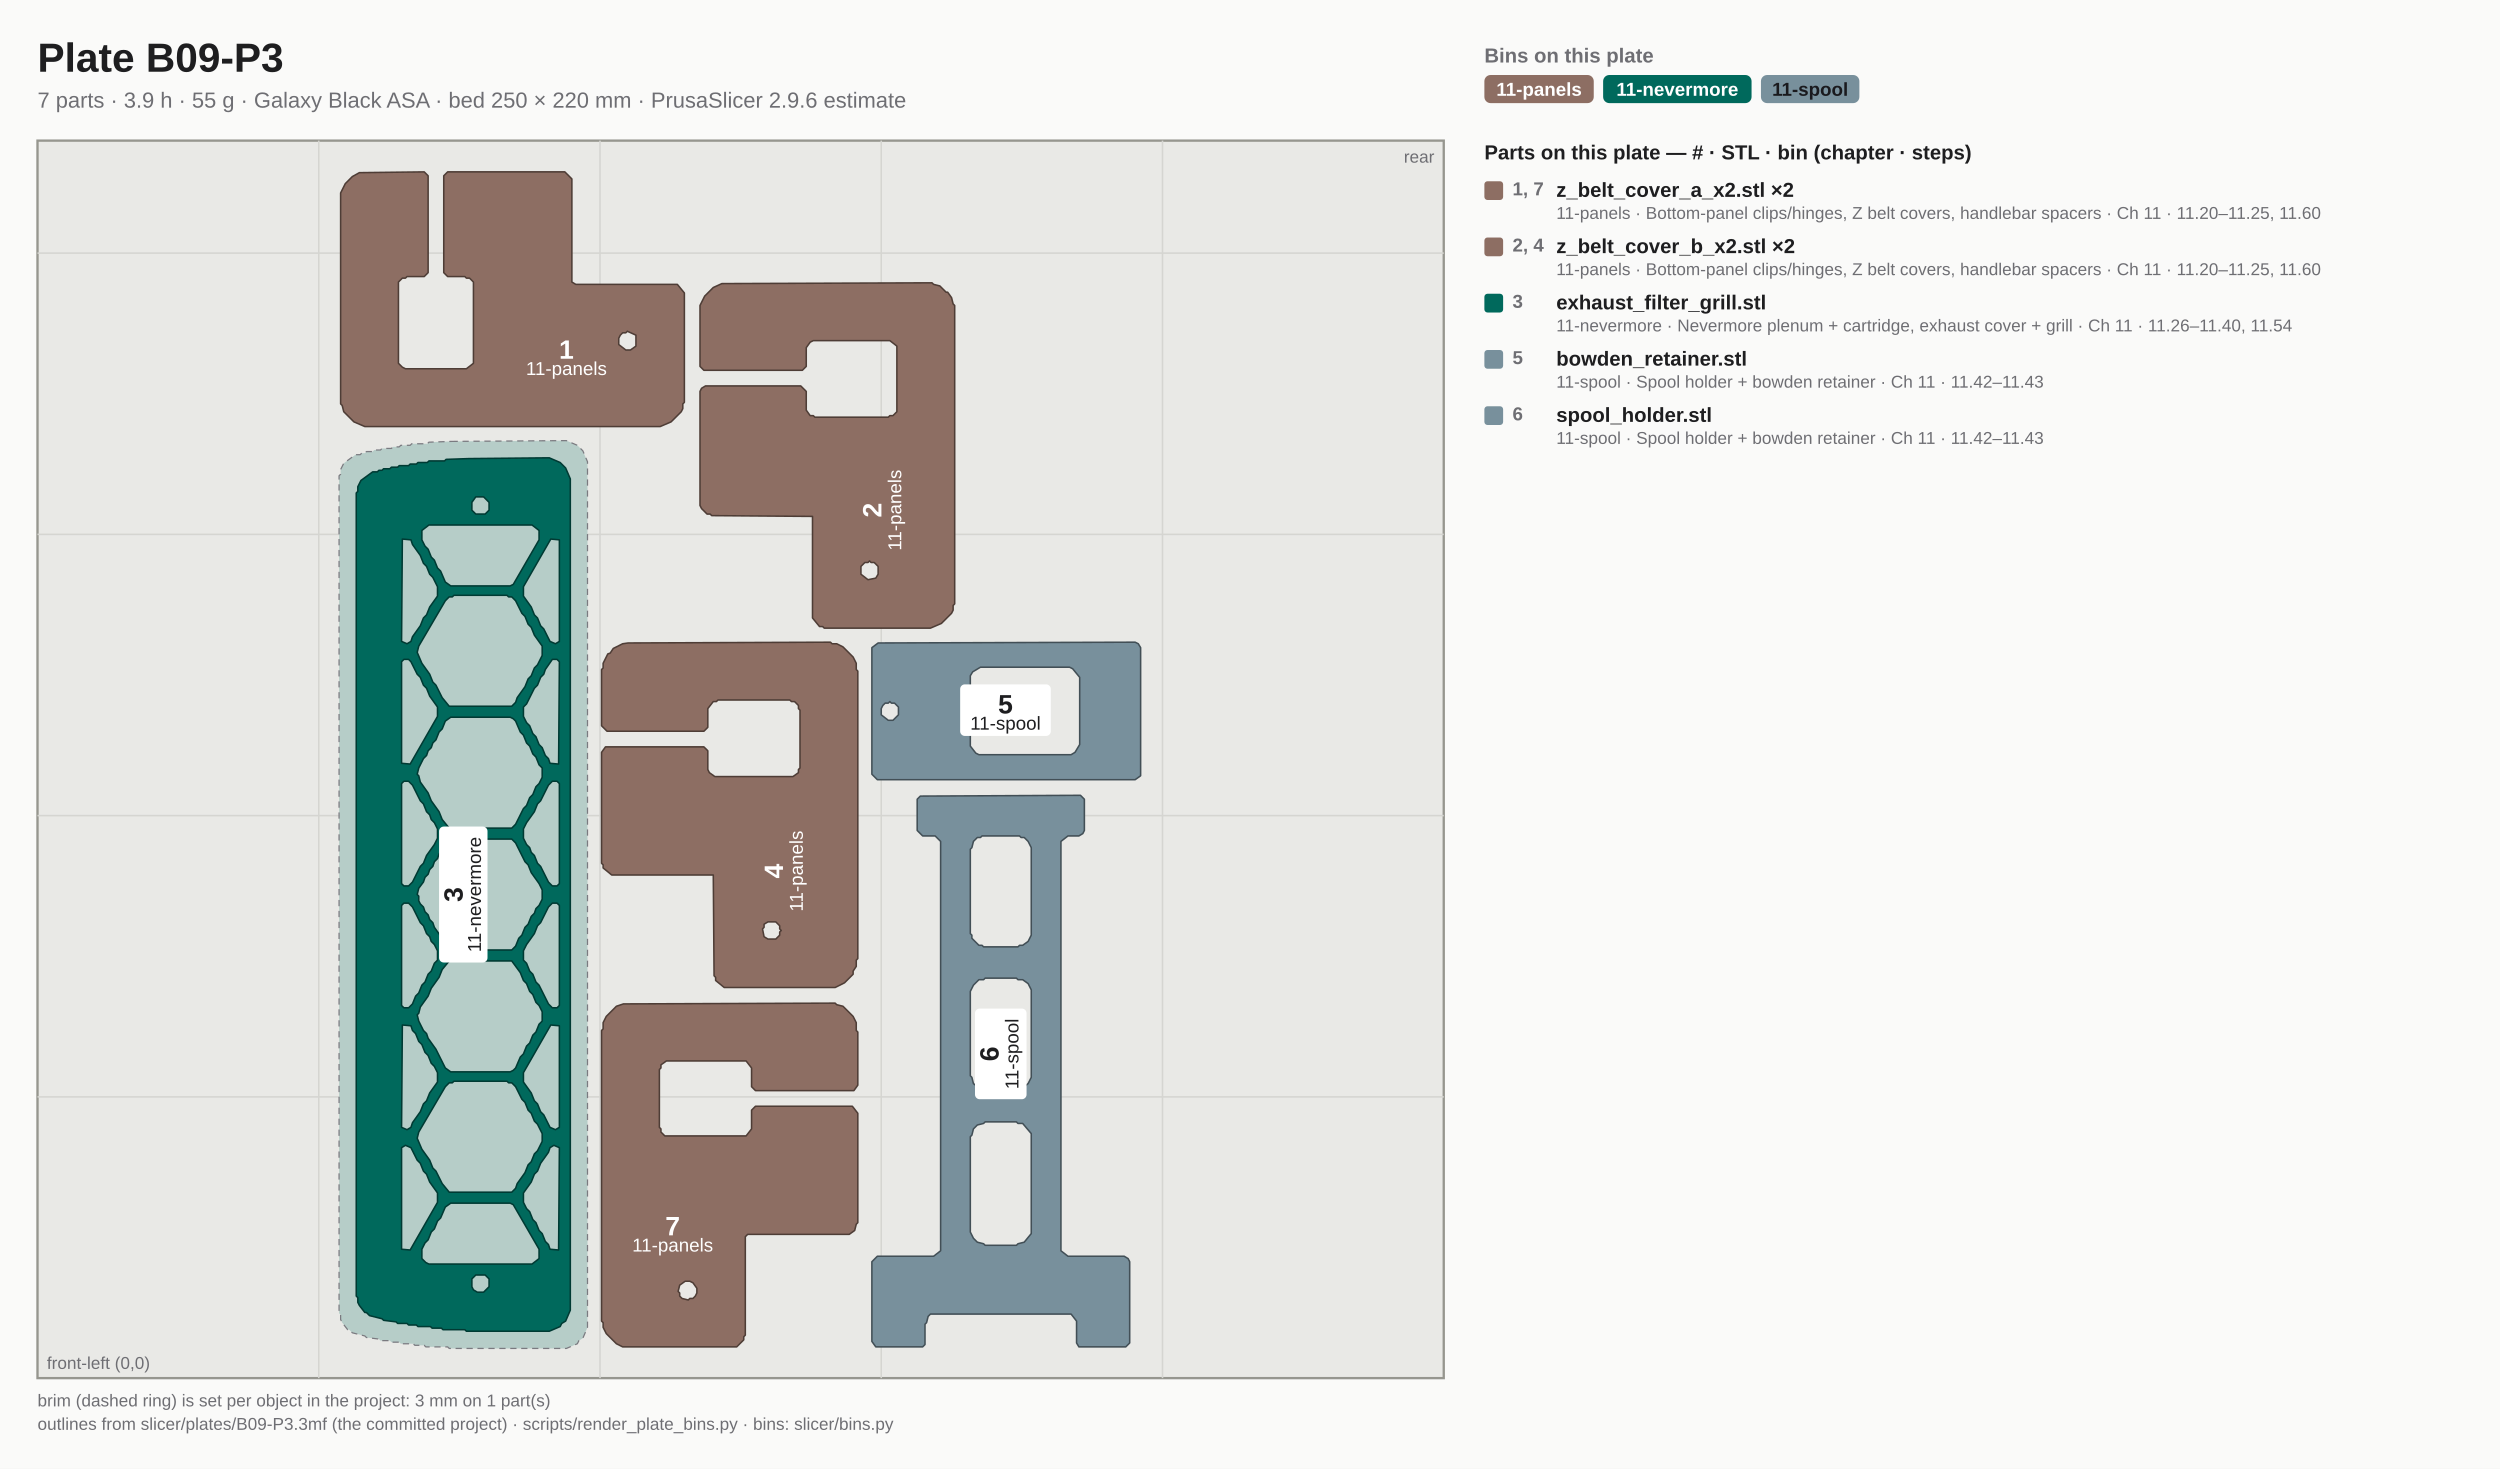
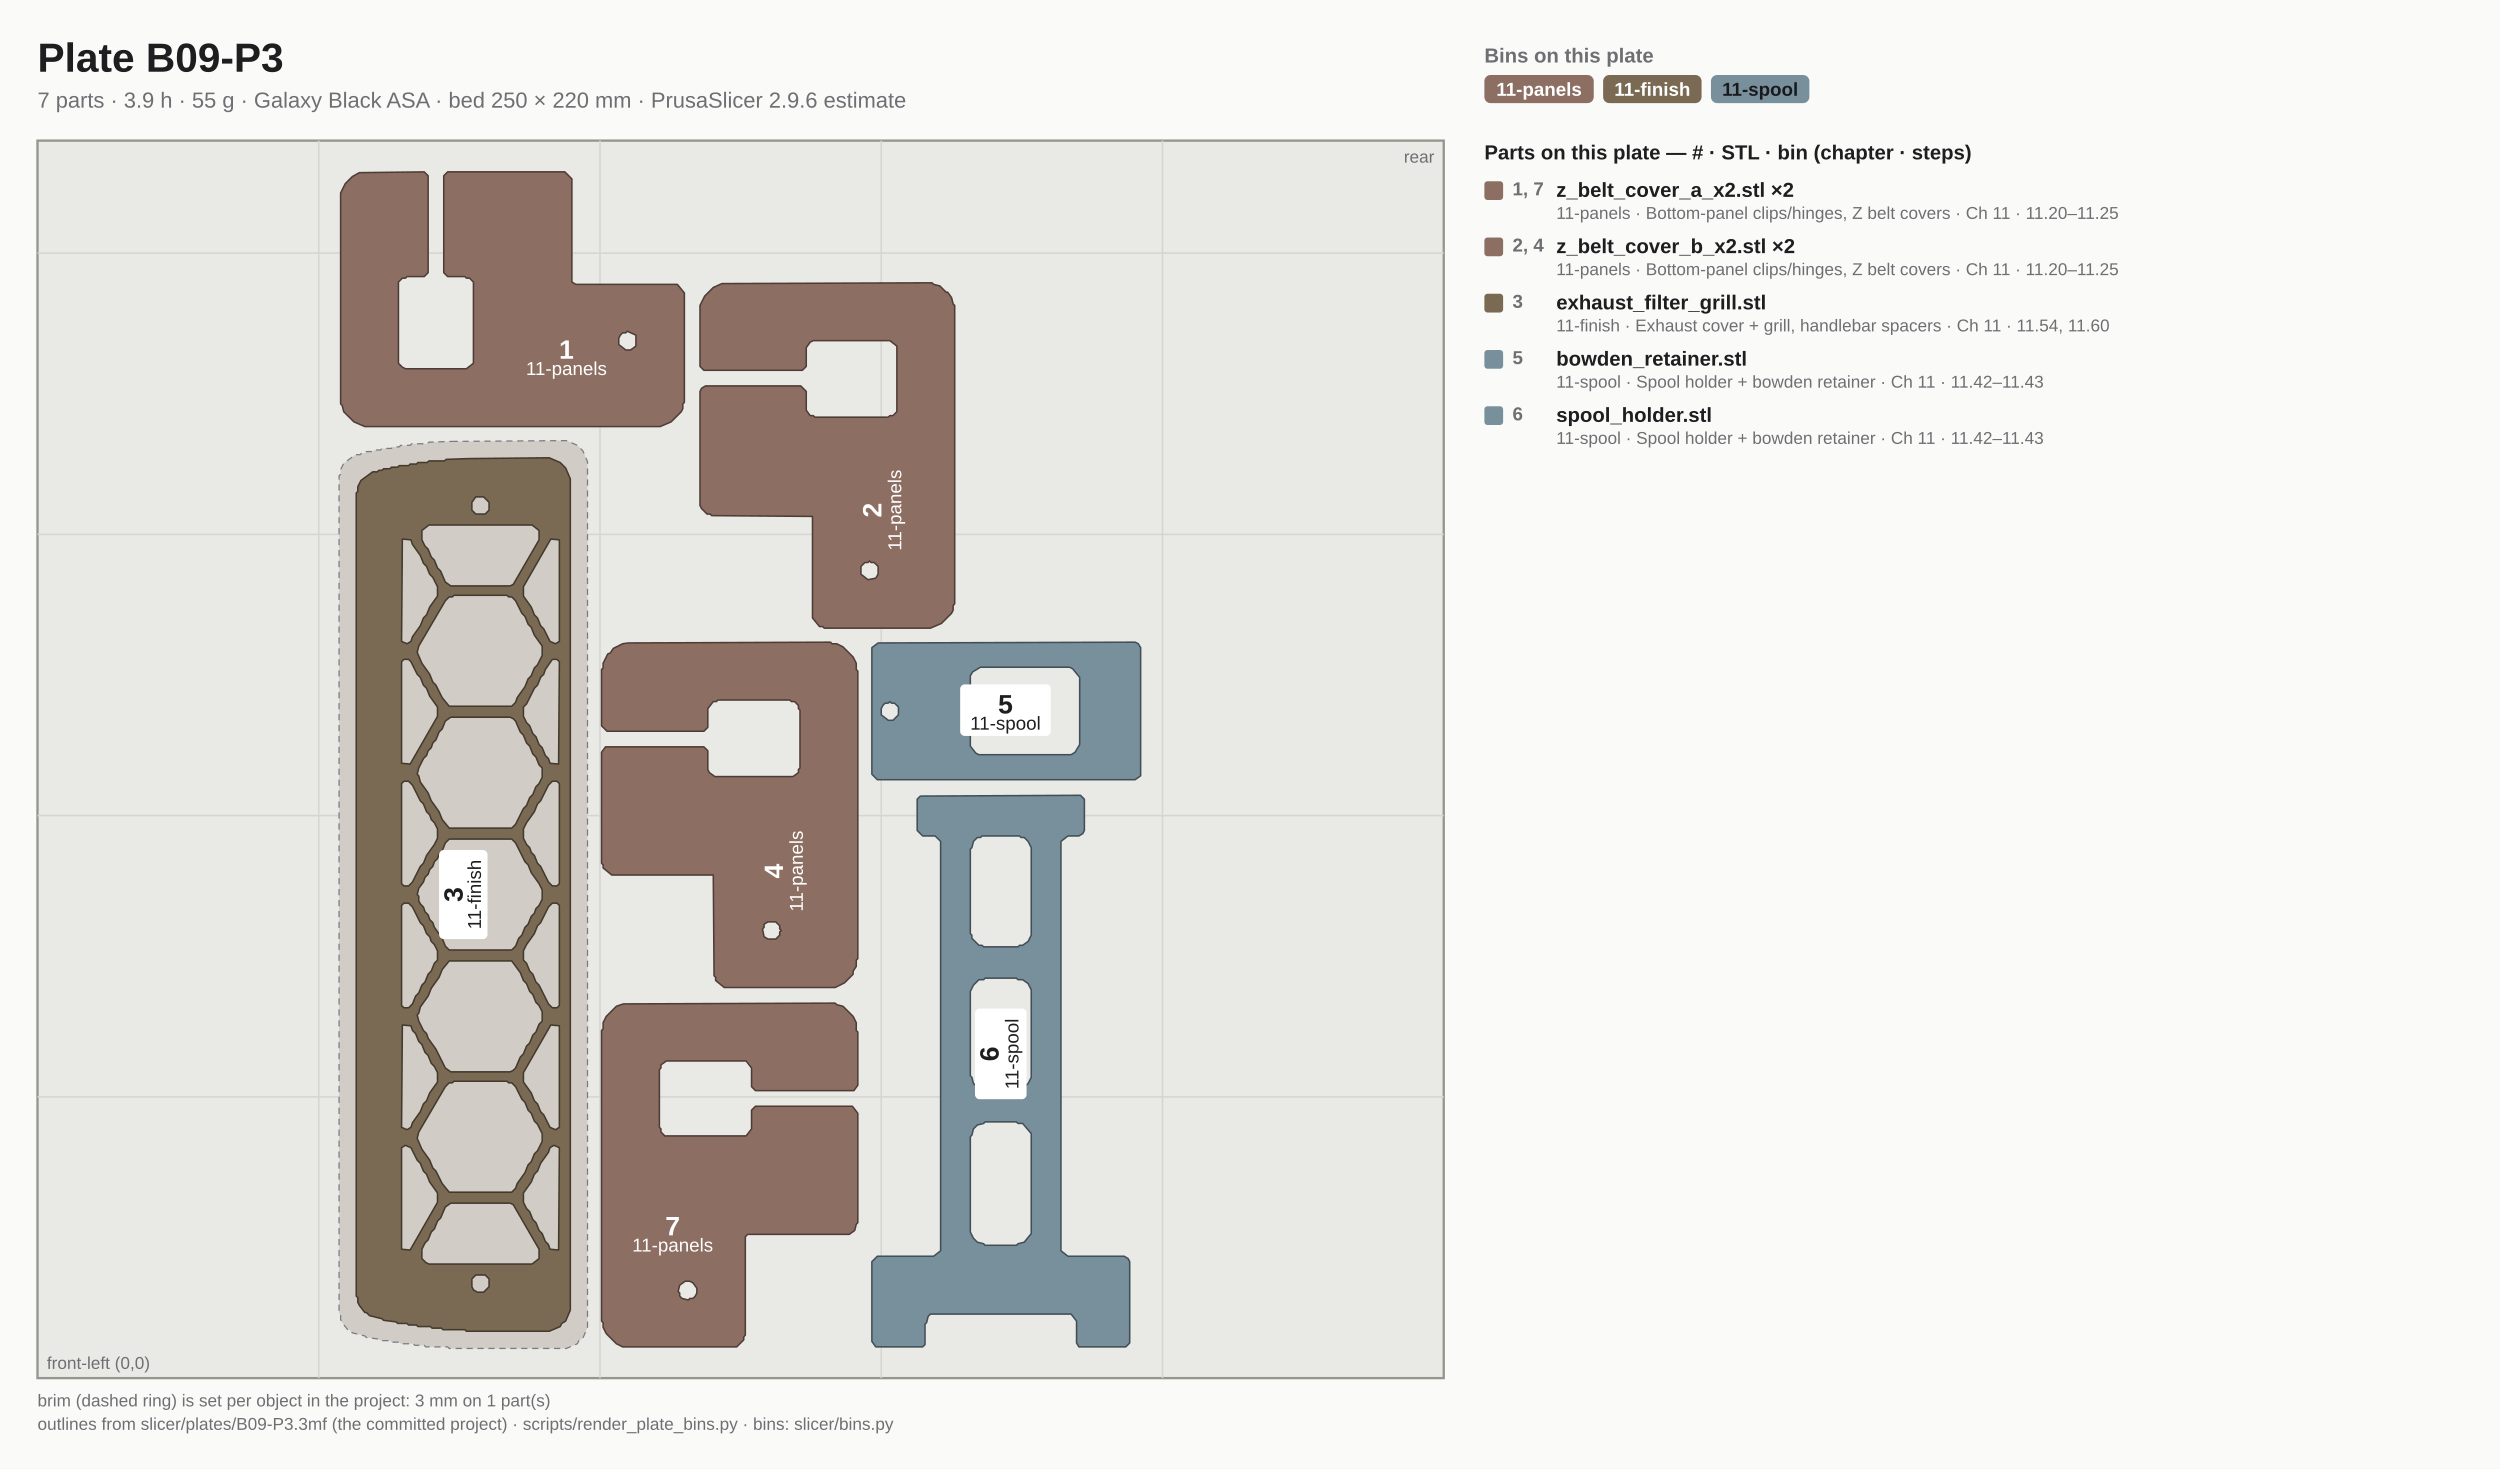
<svg xmlns="http://www.w3.org/2000/svg" width="1600" height="940" viewBox="0 0 1600 940" font-family="Arial, Helvetica, 'DejaVu Sans', sans-serif">
  <rect x="0" y="0" width="1600" height="940" fill="#fafaf9" />
  <text x="24.0" y="45.9" font-size="26" fill="#1e1e20" text-anchor="start" font-weight="bold">Plate B09-P3</text>
  <text x="24.0" y="68.9" font-size="14" fill="#6e6e73" text-anchor="start">7 parts  ·  3.9 h  ·  55 g  ·  Galaxy Black ASA  ·  bed 250 × 220 mm  ·  PrusaSlicer 2.9.6 estimate</text>
  <rect x="24.0" y="90.0" width="900.0" height="792.0" fill="#e9e9e6" stroke="#96968f" stroke-width="1.5" />
  <line x1="204.0" y1="90.0" x2="204.0" y2="882.0" stroke="#d5d5d1" stroke-width="1.0" />
  <line x1="384.0" y1="90.0" x2="384.0" y2="882.0" stroke="#d5d5d1" stroke-width="1.0" />
  <line x1="564.0" y1="90.0" x2="564.0" y2="882.0" stroke="#d5d5d1" stroke-width="1.0" />
  <line x1="744.0" y1="90.0" x2="744.0" y2="882.0" stroke="#d5d5d1" stroke-width="1.0" />
  <line x1="24.0" y1="702.0" x2="924.0" y2="702.0" stroke="#d5d5d1" stroke-width="1.0" />
  <line x1="24.0" y1="522.0" x2="924.0" y2="522.0" stroke="#d5d5d1" stroke-width="1.0" />
  <line x1="24.0" y1="342.0" x2="924.0" y2="342.0" stroke="#d5d5d1" stroke-width="1.0" />
  <line x1="24.0" y1="162.0" x2="924.0" y2="162.0" stroke="#d5d5d1" stroke-width="1.0" />
  <text x="30.0" y="876.1" font-size="11" fill="#6e6e73" text-anchor="start">front-left (0,0)</text>
  <text x="918.0" y="104.1" font-size="11" fill="#6e6e73" text-anchor="end">rear</text>
-   <path d="M289.0,282.5 362.5,282.0 369.5,285.0 373.0,288.5 376.0,295.5 376.0,849.5 373.0,856.5 370.5,858.0 369.5,860.0 362.5,863.0 287.5,863.0 286.5,862.0 272.5,862.0 271.5,861.0 265.5,861.0 264.5,860.0 256.5,860.0 255.5,859.0 250.5,859.0 249.5,858.0 243.5,858.0 242.5,857.0 234.5,856.0 233.5,855.0 225.5,853.0 223.5,851.0 222.5,851.0 219.0,846.5 218.0,844.5 218.0,841.5 217.0,840.5 217.0,304.5 218.0,303.5 218.0,300.5 220.0,296.5 227.5,291.0 230.5,291.0 231.5,290.0 233.5,290.0 234.5,289.0 238.5,289.0 239.5,288.0 243.5,288.0 244.5,287.0 250.5,287.0 251.5,286.0 255.5,286.0 256.5,285.0 262.5,285.0 263.5,284.0 273.5,284.0 274.5,283.0Z" fill-rule="evenodd" fill="#b6cdc8" stroke="#7a7a80" stroke-width="0.8" stroke-linejoin="round" stroke-dasharray="4 3" />
-   <path d="M300.0,293.5 351.5,293.0 358.5,296.0 362.0,299.5 365.0,306.5 365.0,838.5 362.0,845.5 359.5,847.0 358.5,849.0 351.5,852.0 298.5,852.0 297.5,851.0 283.5,851.0 282.5,850.0 276.5,850.0 275.5,849.0 267.5,849.0 266.5,848.0 261.5,848.0 260.5,847.0 254.5,847.0 253.5,846.0 245.5,845.0 244.5,844.0 236.5,842.0 234.5,840.0 233.5,840.0 230.0,835.5 229.0,833.5 229.0,830.5 228.0,829.5 228.0,315.5 229.0,314.5 229.0,311.5 231.0,307.5 238.5,302.0 241.5,302.0 242.5,301.0 244.5,301.0 245.5,300.0 249.5,300.0 250.5,299.0 254.5,299.0 255.5,298.0 261.5,298.0 262.5,297.0 266.5,297.0 267.5,296.0 273.5,296.0 274.5,295.0 284.5,295.0 285.5,294.0Z M304.5,318.0 302.0,321.5 302.0,326.5 304.5,329.0 310.5,329.0 313.0,326.5 313.0,321.5 309.5,318.0Z M274.5,336.0 270.0,339.5 270.0,345.5 272.0,349.5 274.0,351.5 276.0,356.5 278.0,358.5 280.0,363.5 282.0,365.5 285.0,372.5 288.5,375.0 326.5,375.0 328.5,374.0 345.0,345.5 345.0,339.5 340.5,336.0Z M257.5,345.0 257.0,410.5 260.5,412.0 263.0,410.5 264.0,407.5 269.0,400.5 271.0,395.5 273.0,393.5 275.0,388.5 280.0,381.5 280.0,375.5 277.0,369.5 275.0,367.5 273.0,362.5 271.0,360.5 269.0,355.5 264.0,348.5 263.0,345.5Z M352.5,345.0 335.0,375.5 335.0,381.5 340.0,388.5 342.0,393.5 344.0,395.5 346.0,400.5 348.0,402.5 352.0,410.5 355.5,412.0 358.0,410.5 358.0,345.5Z M290.5,381.0 289.5,382.0 287.5,382.0 285.0,384.5 268.0,413.5 267.0,417.5 270.0,424.5 275.0,431.5 277.0,436.5 279.0,438.5 283.0,446.5 287.5,452.0 327.5,452.0 330.0,449.5 331.0,446.5 336.0,439.5 338.0,434.5 340.0,432.5 342.0,427.5 344.0,425.5 347.0,419.5 347.0,413.5 342.0,406.5 340.0,401.5 338.0,399.5 336.0,394.5 334.0,392.5 330.0,384.5 327.5,382.0 325.5,382.0 324.5,381.0Z M258.5,422.0 257.0,423.5 257.0,488.5 262.5,489.0 280.0,458.5 280.0,452.5 275.0,445.5 273.0,440.5 271.0,438.5 269.0,433.5 267.0,431.5 263.0,423.5 261.5,422.0Z M353.5,422.0 349.0,428.5 348.0,431.5 346.0,433.5 344.0,438.5 342.0,440.5 337.0,450.5 335.0,452.5 335.0,458.5 337.0,462.5 339.0,464.5 341.0,469.5 343.0,471.5 345.0,476.5 347.0,478.5 349.0,483.5 351.0,485.5 352.0,488.5 357.5,489.0 358.0,423.5 356.5,422.0Z M288.5,459.0 285.0,461.5 283.0,466.5 281.0,468.5 279.0,473.5 277.0,475.5 276.0,478.5 274.0,480.5 273.0,483.5 271.0,485.5 268.0,491.5 267.0,495.5 268.0,496.5 269.0,500.5 274.0,507.5 276.0,512.5 281.0,519.5 283.0,524.5 287.5,530.0 327.5,530.0 330.0,527.5 335.0,517.5 337.0,515.5 339.0,510.5 341.0,508.5 343.0,503.5 345.0,501.5 347.0,497.5 347.0,491.5 345.0,489.5 343.0,484.5 341.0,482.5 339.0,477.5 337.0,475.5 335.0,470.5 333.0,468.5 330.0,461.5 328.5,460.0 326.5,459.0Z M258.5,500.0 257.0,501.5 257.0,565.5 258.5,567.0 261.5,567.0 264.0,564.5 269.0,554.5 271.0,552.5 273.0,547.5 278.0,540.5 280.0,536.5 280.0,530.5 278.0,526.5 276.0,524.5 275.0,521.5 273.0,519.5 271.0,514.5 269.0,512.5 264.0,502.5 261.5,500.0Z M353.5,500.0 351.0,502.5 346.0,512.5 344.0,514.5 342.0,519.5 337.0,526.5 335.0,530.5 335.0,536.5 337.0,540.5 339.0,542.5 340.0,545.5 342.0,547.5 344.0,552.5 346.0,554.5 351.0,564.5 353.5,567.0 356.5,567.0 358.0,565.5 358.0,501.5 356.5,500.0Z M287.5,537.0 285.0,539.5 283.0,544.5 281.0,546.5 280.0,549.5 278.0,551.5 277.0,554.5 275.0,556.5 274.0,559.5 272.0,561.5 271.0,564.5 268.0,568.5 267.0,572.5 268.0,573.5 268.0,576.5 269.0,578.5 271.0,580.5 272.0,583.5 274.0,585.5 275.0,588.5 277.0,590.5 278.0,593.5 283.0,600.5 285.0,605.5 287.5,608.0 327.5,608.0 330.0,605.5 332.0,600.5 334.0,598.5 336.0,593.5 338.0,591.5 340.0,586.5 342.0,584.5 343.0,581.5 345.0,579.5 347.0,575.5 347.0,569.5 345.0,565.5 340.0,558.5 338.0,553.5 336.0,551.5 330.0,539.5 327.5,537.0Z M258.5,578.0 257.0,579.5 257.0,643.5 258.5,645.0 261.5,645.0 264.0,642.5 266.0,637.5 268.0,635.5 270.0,630.5 272.0,628.5 274.0,623.5 276.0,621.5 278.0,616.5 280.0,614.5 280.0,608.5 278.0,604.5 276.0,602.5 275.0,599.5 273.0,597.5 271.0,592.5 269.0,590.5 264.0,580.5 261.5,578.0Z M353.5,578.0 351.0,580.5 346.0,590.5 344.0,592.5 342.0,597.5 337.0,604.5 335.0,608.5 335.0,614.5 337.0,616.5 339.0,621.5 341.0,623.5 343.0,628.5 345.0,630.5 351.0,642.5 353.5,645.0 356.5,645.0 358.0,643.5 358.0,579.5 356.5,578.0Z M287.5,615.0 283.0,620.5 281.0,625.5 276.0,632.5 274.0,637.5 269.0,644.5 268.0,648.5 267.0,649.5 268.0,653.5 271.0,659.5 273.0,661.5 274.0,664.5 279.0,671.5 285.0,683.5 288.5,686.0 326.5,686.0 328.5,685.0 330.0,683.5 333.0,676.5 335.0,674.5 337.0,669.5 339.0,667.5 341.0,662.5 343.0,660.5 345.0,655.5 347.0,653.5 347.0,647.5 345.0,643.5 343.0,641.5 341.0,636.5 339.0,634.5 337.0,629.5 335.0,627.5 333.0,622.5 327.5,615.0Z M257.5,656.0 257.0,721.5 260.5,723.0 263.0,721.5 264.0,718.5 269.0,711.5 271.0,706.5 273.0,704.5 275.0,699.5 280.0,692.5 280.0,686.5 278.0,682.5 276.0,680.5 274.0,675.5 272.0,673.5 270.0,668.5 268.0,666.5 266.0,661.5 264.0,659.5 263.0,656.5Z M352.5,656.0 335.0,686.5 335.0,692.5 340.0,699.5 342.0,704.5 344.0,706.5 346.0,711.5 348.0,713.5 352.0,721.5 355.5,723.0 358.0,721.5 358.0,656.5Z M290.5,692.0 289.5,693.0 287.5,693.0 285.0,695.5 268.0,724.5 267.0,728.5 270.0,735.5 275.0,742.5 277.0,747.5 279.0,749.5 283.0,757.5 287.5,763.0 327.5,763.0 330.0,760.5 331.0,757.5 336.0,750.5 338.0,745.5 340.0,743.5 342.0,738.5 344.0,736.5 347.0,730.5 347.0,725.5 344.0,719.5 342.0,717.5 340.0,712.5 338.0,710.5 336.0,705.5 334.0,703.5 330.0,695.5 327.5,693.0 325.5,693.0 324.5,692.0Z M259.5,733.0 257.0,734.5 257.0,799.5 262.5,800.0 280.0,769.5 280.0,763.5 275.0,756.5 273.0,751.5 271.0,749.5 269.0,744.5 267.0,742.5 263.0,734.5Z M354.5,733.0 352.0,734.5 351.0,737.5 346.0,744.5 344.0,749.5 342.0,751.5 340.0,756.5 335.0,763.5 335.0,769.5 337.0,773.5 339.0,775.5 341.0,780.5 343.0,782.5 345.0,787.5 347.0,789.5 349.0,794.5 351.0,796.5 352.0,799.5 357.5,800.0 358.0,734.5Z M288.5,770.0 285.0,772.5 282.0,779.5 280.0,781.5 278.0,786.5 276.0,788.5 274.0,793.5 272.0,795.5 270.0,799.5 270.0,805.5 272.5,808.0 274.5,809.0 340.5,809.0 345.0,805.5 345.0,799.5 328.5,771.0 326.5,770.0Z M304.5,816.0 302.0,818.5 302.0,823.5 303.0,825.5 305.5,827.0 309.5,827.0 313.0,823.5 313.0,818.5 310.5,816.0Z" fill-rule="evenodd" fill="#00695c" stroke="#003a33" stroke-width="1.0" stroke-linejoin="round" />
+   <path d="M289.0,282.5 362.5,282.0 369.5,285.0 373.0,288.5 376.0,295.5 376.0,849.5 373.0,856.5 370.5,858.0 369.5,860.0 362.5,863.0 287.5,863.0 286.5,862.0 272.5,862.0 271.5,861.0 265.5,861.0 264.5,860.0 256.5,860.0 255.5,859.0 250.5,859.0 249.5,858.0 243.5,858.0 242.5,857.0 234.5,856.0 233.5,855.0 225.5,853.0 223.5,851.0 222.5,851.0 219.0,846.5 218.0,844.5 218.0,841.5 217.0,840.5 217.0,304.5 218.0,303.5 218.0,300.5 220.0,296.5 227.5,291.0 230.5,291.0 231.5,290.0 233.5,290.0 234.5,289.0 238.5,289.0 239.5,288.0 243.5,288.0 244.5,287.0 250.5,287.0 251.5,286.0 255.5,286.0 256.5,285.0 262.5,285.0 263.5,284.0 273.5,284.0 274.5,283.0Z" fill-rule="evenodd" fill="#d1cdc6" stroke="#7a7a80" stroke-width="0.8" stroke-linejoin="round" stroke-dasharray="4 3" />
+   <path d="M300.0,293.5 351.5,293.0 358.5,296.0 362.0,299.5 365.0,306.5 365.0,838.5 362.0,845.5 359.5,847.0 358.5,849.0 351.5,852.0 298.5,852.0 297.5,851.0 283.5,851.0 282.5,850.0 276.5,850.0 275.5,849.0 267.5,849.0 266.5,848.0 261.5,848.0 260.5,847.0 254.5,847.0 253.5,846.0 245.5,845.0 244.5,844.0 236.5,842.0 234.5,840.0 233.5,840.0 230.0,835.5 229.0,833.5 229.0,830.5 228.0,829.5 228.0,315.5 229.0,314.5 229.0,311.5 231.0,307.5 238.5,302.0 241.5,302.0 242.5,301.0 244.5,301.0 245.5,300.0 249.5,300.0 250.5,299.0 254.5,299.0 255.5,298.0 261.5,298.0 262.5,297.0 266.5,297.0 267.5,296.0 273.5,296.0 274.5,295.0 284.5,295.0 285.5,294.0Z M304.5,318.0 302.0,321.5 302.0,326.5 304.5,329.0 310.5,329.0 313.0,326.5 313.0,321.5 309.5,318.0Z M274.5,336.0 270.0,339.5 270.0,345.5 272.0,349.5 274.0,351.5 276.0,356.5 278.0,358.5 280.0,363.5 282.0,365.5 285.0,372.5 288.5,375.0 326.5,375.0 328.5,374.0 345.0,345.5 345.0,339.5 340.5,336.0Z M257.5,345.0 257.0,410.5 260.5,412.0 263.0,410.5 264.0,407.5 269.0,400.5 271.0,395.5 273.0,393.5 275.0,388.5 280.0,381.5 280.0,375.5 277.0,369.5 275.0,367.5 273.0,362.5 271.0,360.5 269.0,355.5 264.0,348.5 263.0,345.5Z M352.5,345.0 335.0,375.5 335.0,381.5 340.0,388.5 342.0,393.5 344.0,395.5 346.0,400.5 348.0,402.5 352.0,410.5 355.5,412.0 358.0,410.5 358.0,345.5Z M290.5,381.0 289.5,382.0 287.5,382.0 285.0,384.5 268.0,413.5 267.0,417.5 270.0,424.5 275.0,431.5 277.0,436.5 279.0,438.5 283.0,446.5 287.5,452.0 327.5,452.0 330.0,449.5 331.0,446.5 336.0,439.5 338.0,434.5 340.0,432.5 342.0,427.5 344.0,425.5 347.0,419.5 347.0,413.5 342.0,406.5 340.0,401.5 338.0,399.5 336.0,394.5 334.0,392.5 330.0,384.5 327.5,382.0 325.5,382.0 324.5,381.0Z M258.5,422.0 257.0,423.5 257.0,488.5 262.5,489.0 280.0,458.5 280.0,452.5 275.0,445.5 273.0,440.5 271.0,438.5 269.0,433.5 267.0,431.5 263.0,423.5 261.5,422.0Z M353.5,422.0 349.0,428.5 348.0,431.5 346.0,433.5 344.0,438.5 342.0,440.5 337.0,450.5 335.0,452.5 335.0,458.5 337.0,462.5 339.0,464.5 341.0,469.5 343.0,471.5 345.0,476.5 347.0,478.5 349.0,483.5 351.0,485.5 352.0,488.5 357.5,489.0 358.0,423.5 356.5,422.0Z M288.5,459.0 285.0,461.5 283.0,466.5 281.0,468.5 279.0,473.5 277.0,475.5 276.0,478.5 274.0,480.5 273.0,483.5 271.0,485.5 268.0,491.5 267.0,495.5 268.0,496.5 269.0,500.5 274.0,507.5 276.0,512.5 281.0,519.5 283.0,524.5 287.5,530.0 327.5,530.0 330.0,527.5 335.0,517.5 337.0,515.5 339.0,510.5 341.0,508.5 343.0,503.5 345.0,501.5 347.0,497.5 347.0,491.5 345.0,489.5 343.0,484.5 341.0,482.5 339.0,477.5 337.0,475.5 335.0,470.5 333.0,468.5 330.0,461.5 328.5,460.0 326.5,459.0Z M258.5,500.0 257.0,501.5 257.0,565.5 258.5,567.0 261.5,567.0 264.0,564.5 269.0,554.5 271.0,552.5 273.0,547.5 278.0,540.5 280.0,536.5 280.0,530.5 278.0,526.5 276.0,524.5 275.0,521.5 273.0,519.5 271.0,514.5 269.0,512.5 264.0,502.5 261.5,500.0Z M353.5,500.0 351.0,502.5 346.0,512.5 344.0,514.5 342.0,519.5 337.0,526.5 335.0,530.5 335.0,536.5 337.0,540.5 339.0,542.5 340.0,545.5 342.0,547.5 344.0,552.5 346.0,554.5 351.0,564.5 353.5,567.0 356.5,567.0 358.0,565.5 358.0,501.5 356.5,500.0Z M287.5,537.0 285.0,539.5 283.0,544.5 281.0,546.5 280.0,549.5 278.0,551.5 277.0,554.5 275.0,556.5 274.0,559.5 272.0,561.5 271.0,564.5 268.0,568.5 267.0,572.5 268.0,573.5 268.0,576.5 269.0,578.5 271.0,580.5 272.0,583.5 274.0,585.5 275.0,588.5 277.0,590.5 278.0,593.5 283.0,600.5 285.0,605.5 287.5,608.0 327.5,608.0 330.0,605.5 332.0,600.5 334.0,598.5 336.0,593.5 338.0,591.5 340.0,586.5 342.0,584.5 343.0,581.5 345.0,579.5 347.0,575.5 347.0,569.5 345.0,565.5 340.0,558.5 338.0,553.5 336.0,551.5 330.0,539.5 327.5,537.0Z M258.5,578.0 257.0,579.5 257.0,643.5 258.5,645.0 261.5,645.0 264.0,642.5 266.0,637.5 268.0,635.5 270.0,630.5 272.0,628.5 274.0,623.5 276.0,621.5 278.0,616.5 280.0,614.5 280.0,608.5 278.0,604.5 276.0,602.5 275.0,599.5 273.0,597.5 271.0,592.5 269.0,590.5 264.0,580.5 261.5,578.0Z M353.5,578.0 351.0,580.5 346.0,590.5 344.0,592.5 342.0,597.5 337.0,604.5 335.0,608.5 335.0,614.5 337.0,616.5 339.0,621.5 341.0,623.5 343.0,628.5 345.0,630.5 351.0,642.5 353.5,645.0 356.5,645.0 358.0,643.5 358.0,579.5 356.5,578.0Z M287.5,615.0 283.0,620.5 281.0,625.5 276.0,632.5 274.0,637.5 269.0,644.5 268.0,648.5 267.0,649.5 268.0,653.5 271.0,659.5 273.0,661.5 274.0,664.5 279.0,671.5 285.0,683.5 288.5,686.0 326.5,686.0 328.5,685.0 330.0,683.5 333.0,676.5 335.0,674.5 337.0,669.5 339.0,667.5 341.0,662.5 343.0,660.5 345.0,655.5 347.0,653.5 347.0,647.5 345.0,643.5 343.0,641.5 341.0,636.5 339.0,634.5 337.0,629.5 335.0,627.5 333.0,622.5 327.5,615.0Z M257.5,656.0 257.0,721.5 260.5,723.0 263.0,721.5 264.0,718.5 269.0,711.5 271.0,706.5 273.0,704.5 275.0,699.5 280.0,692.5 280.0,686.5 278.0,682.5 276.0,680.5 274.0,675.5 272.0,673.5 270.0,668.5 268.0,666.5 266.0,661.5 264.0,659.5 263.0,656.5Z M352.5,656.0 335.0,686.5 335.0,692.5 340.0,699.5 342.0,704.5 344.0,706.5 346.0,711.5 348.0,713.5 352.0,721.5 355.5,723.0 358.0,721.5 358.0,656.5Z M290.5,692.0 289.5,693.0 287.5,693.0 285.0,695.5 268.0,724.5 267.0,728.5 270.0,735.5 275.0,742.5 277.0,747.5 279.0,749.5 283.0,757.5 287.5,763.0 327.5,763.0 330.0,760.5 331.0,757.5 336.0,750.5 338.0,745.5 340.0,743.5 342.0,738.5 344.0,736.5 347.0,730.5 347.0,725.5 344.0,719.5 342.0,717.5 340.0,712.5 338.0,710.5 336.0,705.5 334.0,703.5 330.0,695.5 327.5,693.0 325.5,693.0 324.5,692.0Z M259.5,733.0 257.0,734.5 257.0,799.5 262.5,800.0 280.0,769.5 280.0,763.5 275.0,756.5 273.0,751.5 271.0,749.5 269.0,744.5 267.0,742.5 263.0,734.5Z M354.5,733.0 352.0,734.5 351.0,737.5 346.0,744.5 344.0,749.5 342.0,751.5 340.0,756.5 335.0,763.5 335.0,769.5 337.0,773.5 339.0,775.5 341.0,780.5 343.0,782.5 345.0,787.5 347.0,789.5 349.0,794.5 351.0,796.5 352.0,799.5 357.5,800.0 358.0,734.5Z M288.5,770.0 285.0,772.5 282.0,779.5 280.0,781.5 278.0,786.5 276.0,788.5 274.0,793.5 272.0,795.5 270.0,799.5 270.0,805.5 272.5,808.0 274.5,809.0 340.5,809.0 345.0,805.5 345.0,799.5 328.5,771.0 326.5,770.0Z M304.5,816.0 302.0,818.5 302.0,823.5 303.0,825.5 305.5,827.0 309.5,827.0 313.0,823.5 313.0,818.5 310.5,816.0Z" fill-rule="evenodd" fill="#7a6a53" stroke="#433a2e" stroke-width="1.0" stroke-linejoin="round" />
  <path d="M589.0,509.5 691.5,509.0 694.0,511.5 694.0,531.5 693.0,533.5 690.5,535.0 683.5,535.0 679.0,538.5 679.0,800.5 683.5,804.0 719.5,804.0 722.0,805.5 723.0,807.5 723.0,859.5 720.5,862.0 690.5,862.0 689.0,859.5 689.0,845.5 685.5,841.0 595.5,841.0 594.0,842.5 593.0,846.5 592.0,847.5 592.0,860.5 590.5,862.0 560.5,862.0 558.0,858.5 558.0,807.5 561.5,804.0 597.5,804.0 602.0,800.5 602.0,538.5 598.5,535.0 590.5,535.0 587.0,531.5 587.0,511.5Z M628.5,535.0 627.5,536.0 625.5,536.0 623.0,538.5 622.0,542.5 621.0,543.5 621.0,597.5 622.0,598.5 622.0,600.5 626.5,605.0 628.5,605.0 629.5,606.0 651.5,606.0 652.5,605.0 654.5,605.0 658.0,602.5 660.0,598.5 660.0,542.5 658.0,538.5 655.5,536.0 653.5,536.0 652.5,535.0Z M630.5,626.0 629.5,627.0 626.5,627.0 623.0,630.5 621.0,634.5 621.0,688.5 622.0,689.5 623.0,693.5 627.5,697.0 653.5,697.0 658.0,693.5 660.0,689.5 660.0,633.5 658.0,629.5 654.5,627.0 651.5,627.0 650.5,626.0Z M630.5,718.0 629.5,719.0 625.5,720.0 623.0,722.5 622.0,726.5 621.0,727.5 621.0,788.5 623.0,792.5 625.5,795.0 629.5,796.0 630.5,797.0 650.5,797.0 651.5,796.0 655.5,795.0 660.0,789.5 660.0,725.5 654.5,719.0 651.5,719.0 650.5,718.0Z" fill-rule="evenodd" fill="#78909c" stroke="#424f56" stroke-width="1.0" stroke-linejoin="round" />
  <path d="M562.0,411.5 726.5,411.0 728.5,412.0 730.0,414.5 730.0,496.5 726.5,499.0 561.5,499.0 558.0,495.5 558.0,414.5Z M627.5,427.0 622.5,430.0 621.0,432.5 621.0,477.5 624.5,482.0 626.5,483.0 685.5,483.0 688.0,481.5 691.0,476.5 691.0,433.5 686.5,428.0 684.5,427.0Z M569.5,449.0 568.5,450.0 566.5,450.0 565.0,451.5 564.0,453.5 564.0,457.5 568.5,461.0 571.5,461.0 575.0,457.5 575.0,452.5 572.5,450.0 570.5,450.0Z" fill-rule="evenodd" fill="#78909c" stroke="#424f56" stroke-width="1.0" stroke-linejoin="round" />
  <path d="M230.0,110.5 271.5,110.0 274.0,112.5 274.0,174.5 271.5,177.0 260.5,177.0 259.5,178.0 257.5,178.0 255.0,180.5 255.0,232.5 257.5,235.0 259.5,236.0 298.5,236.0 303.0,232.5 303.0,180.5 300.5,178.0 298.5,178.0 297.5,177.0 286.5,177.0 284.0,174.5 284.0,112.5 286.5,110.0 361.5,110.0 366.0,114.5 366.0,180.5 368.5,182.0 433.5,182.0 438.0,187.5 438.0,257.5 437.0,258.5 437.0,261.5 436.0,263.5 429.5,270.0 422.5,273.0 233.5,273.0 226.5,270.0 220.0,263.5 219.0,259.5 218.0,258.5 218.0,123.5 221.0,117.5 225.5,113.0Z M401.5,212.0 400.5,213.0 398.5,213.0 397.0,214.5 396.0,216.5 396.0,220.5 400.5,224.0 403.5,224.0 407.0,221.5 407.0,214.5Z" fill-rule="evenodd" fill="#8d6e63" stroke="#4e3d36" stroke-width="1.0" stroke-linejoin="round" />
  <path d="M399.0,642.5 534.5,642.0 535.5,643.0 539.5,644.0 546.0,650.5 548.0,654.5 548.0,659.5 549.0,660.5 549.0,694.5 546.5,698.0 483.5,698.0 481.0,695.5 481.0,683.5 477.5,679.0 426.5,679.0 423.0,681.5 423.0,683.5 422.0,684.5 422.0,721.5 423.0,722.5 423.0,724.5 425.5,727.0 477.5,727.0 481.0,722.5 481.0,710.5 483.5,708.0 545.5,708.0 549.0,712.5 549.0,782.5 548.0,783.5 547.0,787.5 543.5,790.0 478.5,790.0 477.0,791.5 477.0,854.5 476.0,855.5 476.0,857.5 471.5,862.0 398.5,862.0 394.5,860.0 388.0,853.5 386.0,849.5 386.0,846.5 385.0,845.5 385.0,659.5 386.0,658.5 386.0,654.5 388.0,650.5 394.5,644.0Z M438.5,820.0 435.0,822.5 434.0,826.5 435.0,827.5 435.0,829.5 436.5,831.0 440.5,832.0 441.5,831.0 443.5,831.0 445.0,829.5 446.0,827.5 446.0,824.5 443.5,821.0 441.5,820.0Z" fill-rule="evenodd" fill="#8d6e63" stroke="#4e3d36" stroke-width="1.0" stroke-linejoin="round" />
  <path d="M402.0,411.5 531.5,411.0 532.5,412.0 535.5,412.0 539.5,414.0 546.0,420.5 548.0,424.5 548.0,428.5 549.0,429.5 549.0,613.5 548.0,614.5 548.0,618.5 546.0,621.5 546.0,623.5 540.5,629.0 534.5,632.0 463.5,632.0 458.0,627.5 458.0,625.5 457.0,624.5 456.5,560.0 391.5,560.0 386.0,555.5 386.0,553.5 385.0,552.5 385.0,481.5 387.5,478.0 450.5,478.0 453.0,480.5 453.0,492.5 454.0,494.5 457.5,497.0 507.5,497.0 511.0,494.5 511.0,492.5 512.0,491.5 512.0,454.5 511.0,453.5 511.0,451.5 508.5,449.0 506.5,449.0 505.5,448.0 459.5,448.0 458.5,449.0 456.5,449.0 453.0,453.5 453.0,465.5 450.5,468.0 388.5,468.0 385.0,464.5 385.0,428.5 386.0,427.5 386.0,424.5 389.0,418.5 390.5,418.0 392.5,415.0 398.5,412.0Z M491.5,590.0 489.0,591.5 489.0,593.5 488.0,594.5 489.0,599.5 491.5,601.0 496.5,601.0 499.0,598.5 499.0,596.5 500.0,595.5 499.0,594.5 499.0,592.5 496.5,590.0Z" fill-rule="evenodd" fill="#8d6e63" stroke="#4e3d36" stroke-width="1.0" stroke-linejoin="round" />
  <path d="M462.0,181.5 596.5,181.0 597.5,182.0 601.5,183.0 605.5,187.0 606.5,187.0 609.0,190.5 610.0,194.5 611.0,195.5 611.0,386.5 610.0,387.5 610.0,390.5 609.0,392.5 602.5,399.0 595.5,402.0 527.5,402.0 526.5,401.0 524.5,401.0 520.0,395.5 520.0,330.5 455.5,330.0 454.5,329.0 452.5,329.0 449.0,325.5 448.0,323.5 448.0,250.5 449.0,248.5 451.5,247.0 512.5,247.0 516.0,250.5 516.0,262.5 518.5,266.0 520.5,266.0 521.5,267.0 568.5,267.0 569.5,266.0 571.5,266.0 574.0,263.5 574.0,221.5 569.5,218.0 520.5,218.0 518.5,219.0 516.0,222.5 516.0,234.5 513.5,237.0 450.5,237.0 448.0,234.5 448.0,195.5 451.0,189.5 456.5,184.0Z M556.5,359.0 555.5,360.0 553.5,360.0 551.0,362.5 551.0,367.5 555.5,371.0 560.5,370.0 562.0,367.5 562.0,362.5 559.5,360.0 557.5,360.0Z" fill-rule="evenodd" fill="#8d6e63" stroke="#4e3d36" stroke-width="1.0" stroke-linejoin="round" />
-   <rect x="281.0" y="529.0" width="31.0" height="87.0" rx="3.0" fill="#ffffff" />
+   <rect x="281.0" y="544.0" width="31.0" height="57.0" rx="3.0" fill="#ffffff" />
  <text x="290.0" y="578.6" font-size="17" fill="#1e1e20" text-anchor="middle" font-weight="bold" transform="rotate(-90 290.0 572.5)">3</text>
-   <text x="303.5" y="576.8" font-size="12" fill="#1e1e20" text-anchor="middle" transform="rotate(-90 303.5 572.5)">11-nevermore</text>
+   <text x="303.5" y="576.8" font-size="12" fill="#1e1e20" text-anchor="middle" transform="rotate(-90 303.5 572.5)">11-finish</text>
  <text x="495.0" y="563.6" font-size="17" fill="#ffffff" text-anchor="middle" font-weight="bold" transform="rotate(-90 495.0 557.5)">4</text>
  <text x="509.5" y="561.8" font-size="12" fill="#ffffff" text-anchor="middle" transform="rotate(-90 509.5 557.5)">11-panels</text>
  <text x="430.5" y="790.6" font-size="17" fill="#ffffff" text-anchor="middle" font-weight="bold">7</text>
  <text x="430.5" y="801.0" font-size="12" fill="#ffffff" text-anchor="middle">11-panels</text>
  <text x="558.0" y="332.6" font-size="17" fill="#ffffff" text-anchor="middle" font-weight="bold" transform="rotate(-90 558.0 326.5)">2</text>
  <text x="572.5" y="330.8" font-size="12" fill="#ffffff" text-anchor="middle" transform="rotate(-90 572.5 326.5)">11-panels</text>
  <text x="362.5" y="229.6" font-size="17" fill="#ffffff" text-anchor="middle" font-weight="bold">1</text>
  <text x="362.5" y="240.0" font-size="12" fill="#ffffff" text-anchor="middle">11-panels</text>
  <rect x="624.0" y="645.5" width="33.0" height="58.0" rx="3.0" fill="#ffffff" />
  <text x="633.0" y="680.6" font-size="17" fill="#1e1e20" text-anchor="middle" font-weight="bold" transform="rotate(-90 633.0 674.5)">6</text>
  <text x="647.5" y="678.8" font-size="12" fill="#1e1e20" text-anchor="middle" transform="rotate(-90 647.5 674.5)">11-spool</text>
  <rect x="614.5" y="438.0" width="58.0" height="33.0" rx="3.0" fill="#ffffff" />
  <text x="643.5" y="456.6" font-size="17" fill="#1e1e20" text-anchor="middle" font-weight="bold">5</text>
  <text x="643.5" y="467.0" font-size="12" fill="#1e1e20" text-anchor="middle">11-spool</text>
  <text x="950.0" y="40.0" font-size="13" fill="#6e6e73" text-anchor="start" font-weight="bold">Bins on this plate</text>
  <rect x="950.0" y="48.0" width="70.0" height="18.0" rx="4.0" fill="#8d6e63" />
  <text x="985.0" y="61.3" font-size="12" fill="#ffffff" text-anchor="middle" font-weight="bold">11-panels</text>
-   <rect x="1026.0" y="48.0" width="95.0" height="18.0" rx="4.0" fill="#00695c" />
-   <text x="1073.5" y="61.3" font-size="12" fill="#ffffff" text-anchor="middle" font-weight="bold">11-nevermore</text>
-   <rect x="1127.0" y="48.0" width="63.0" height="18.0" rx="4.0" fill="#78909c" />
-   <text x="1158.5" y="61.3" font-size="12" fill="#1a1a1e" text-anchor="middle" font-weight="bold">11-spool</text>
+   <rect x="1026.0" y="48.0" width="63.0" height="18.0" rx="4.0" fill="#7a6a53" />
+   <text x="1057.5" y="61.3" font-size="12" fill="#ffffff" text-anchor="middle" font-weight="bold">11-finish</text>
+   <rect x="1095.0" y="48.0" width="63.0" height="18.0" rx="4.0" fill="#78909c" />
+   <text x="1126.5" y="61.3" font-size="12" fill="#1a1a1e" text-anchor="middle" font-weight="bold">11-spool</text>
  <text x="950.0" y="102.0" font-size="13" fill="#1e1e20" text-anchor="start" font-weight="bold">Parts on this plate  —  # · STL · bin (chapter · steps)</text>
  <rect x="950.0" y="116.0" width="12.0" height="12.0" rx="2.0" fill="#8d6e63" />
  <text x="968.0" y="125.0" font-size="12" fill="#6e6e73" text-anchor="start" font-weight="bold">1, 7</text>
  <text x="996.0" y="126.0" font-size="13" fill="#1e1e20" text-anchor="start" font-weight="bold">z_belt_cover_a_x2.stl  ×2</text>
-   <text x="996.0" y="140.1" font-size="11" fill="#6e6e73" text-anchor="start">11-panels · Bottom-panel clips/hinges, Z belt covers, handlebar spacers · Ch 11 · 11.20–11.25, 11.60</text>
+   <text x="996.0" y="140.1" font-size="11" fill="#6e6e73" text-anchor="start">11-panels · Bottom-panel clips/hinges, Z belt covers · Ch 11 · 11.20–11.25</text>
  <rect x="950.0" y="152.0" width="12.0" height="12.0" rx="2.0" fill="#8d6e63" />
  <text x="968.0" y="161.0" font-size="12" fill="#6e6e73" text-anchor="start" font-weight="bold">2, 4</text>
  <text x="996.0" y="162.0" font-size="13" fill="#1e1e20" text-anchor="start" font-weight="bold">z_belt_cover_b_x2.stl  ×2</text>
-   <text x="996.0" y="176.1" font-size="11" fill="#6e6e73" text-anchor="start">11-panels · Bottom-panel clips/hinges, Z belt covers, handlebar spacers · Ch 11 · 11.20–11.25, 11.60</text>
-   <rect x="950.0" y="188.0" width="12.0" height="12.0" rx="2.0" fill="#00695c" />
+   <text x="996.0" y="176.1" font-size="11" fill="#6e6e73" text-anchor="start">11-panels · Bottom-panel clips/hinges, Z belt covers · Ch 11 · 11.20–11.25</text>
+   <rect x="950.0" y="188.0" width="12.0" height="12.0" rx="2.0" fill="#7a6a53" />
  <text x="968.0" y="197.0" font-size="12" fill="#6e6e73" text-anchor="start" font-weight="bold">3</text>
  <text x="996.0" y="198.0" font-size="13" fill="#1e1e20" text-anchor="start" font-weight="bold">exhaust_filter_grill.stl</text>
-   <text x="996.0" y="212.1" font-size="11" fill="#6e6e73" text-anchor="start">11-nevermore · Nevermore plenum + cartridge, exhaust cover + grill · Ch 11 · 11.26–11.40, 11.54</text>
+   <text x="996.0" y="212.1" font-size="11" fill="#6e6e73" text-anchor="start">11-finish · Exhaust cover + grill, handlebar spacers · Ch 11 · 11.54, 11.60</text>
  <rect x="950.0" y="224.0" width="12.0" height="12.0" rx="2.0" fill="#78909c" />
  <text x="968.0" y="233.0" font-size="12" fill="#6e6e73" text-anchor="start" font-weight="bold">5</text>
  <text x="996.0" y="234.0" font-size="13" fill="#1e1e20" text-anchor="start" font-weight="bold">bowden_retainer.stl</text>
  <text x="996.0" y="248.1" font-size="11" fill="#6e6e73" text-anchor="start">11-spool · Spool holder + bowden retainer · Ch 11 · 11.42–11.43</text>
  <rect x="950.0" y="260.0" width="12.0" height="12.0" rx="2.0" fill="#78909c" />
  <text x="968.0" y="269.0" font-size="12" fill="#6e6e73" text-anchor="start" font-weight="bold">6</text>
  <text x="996.0" y="270.0" font-size="13" fill="#1e1e20" text-anchor="start" font-weight="bold">spool_holder.stl</text>
  <text x="996.0" y="284.1" font-size="11" fill="#6e6e73" text-anchor="start">11-spool · Spool holder + bowden retainer · Ch 11 · 11.42–11.43</text>
  <text x="24.0" y="900.1" font-size="11" fill="#6e6e73" text-anchor="start">brim (dashed ring) is set per object in the project: 3 mm on 1 part(s)</text>
  <text x="24.0" y="915.1" font-size="11" fill="#6e6e73" text-anchor="start">outlines from slicer/plates/B09-P3.3mf (the committed project) · scripts/render_plate_bins.py · bins: slicer/bins.py</text>
</svg>
